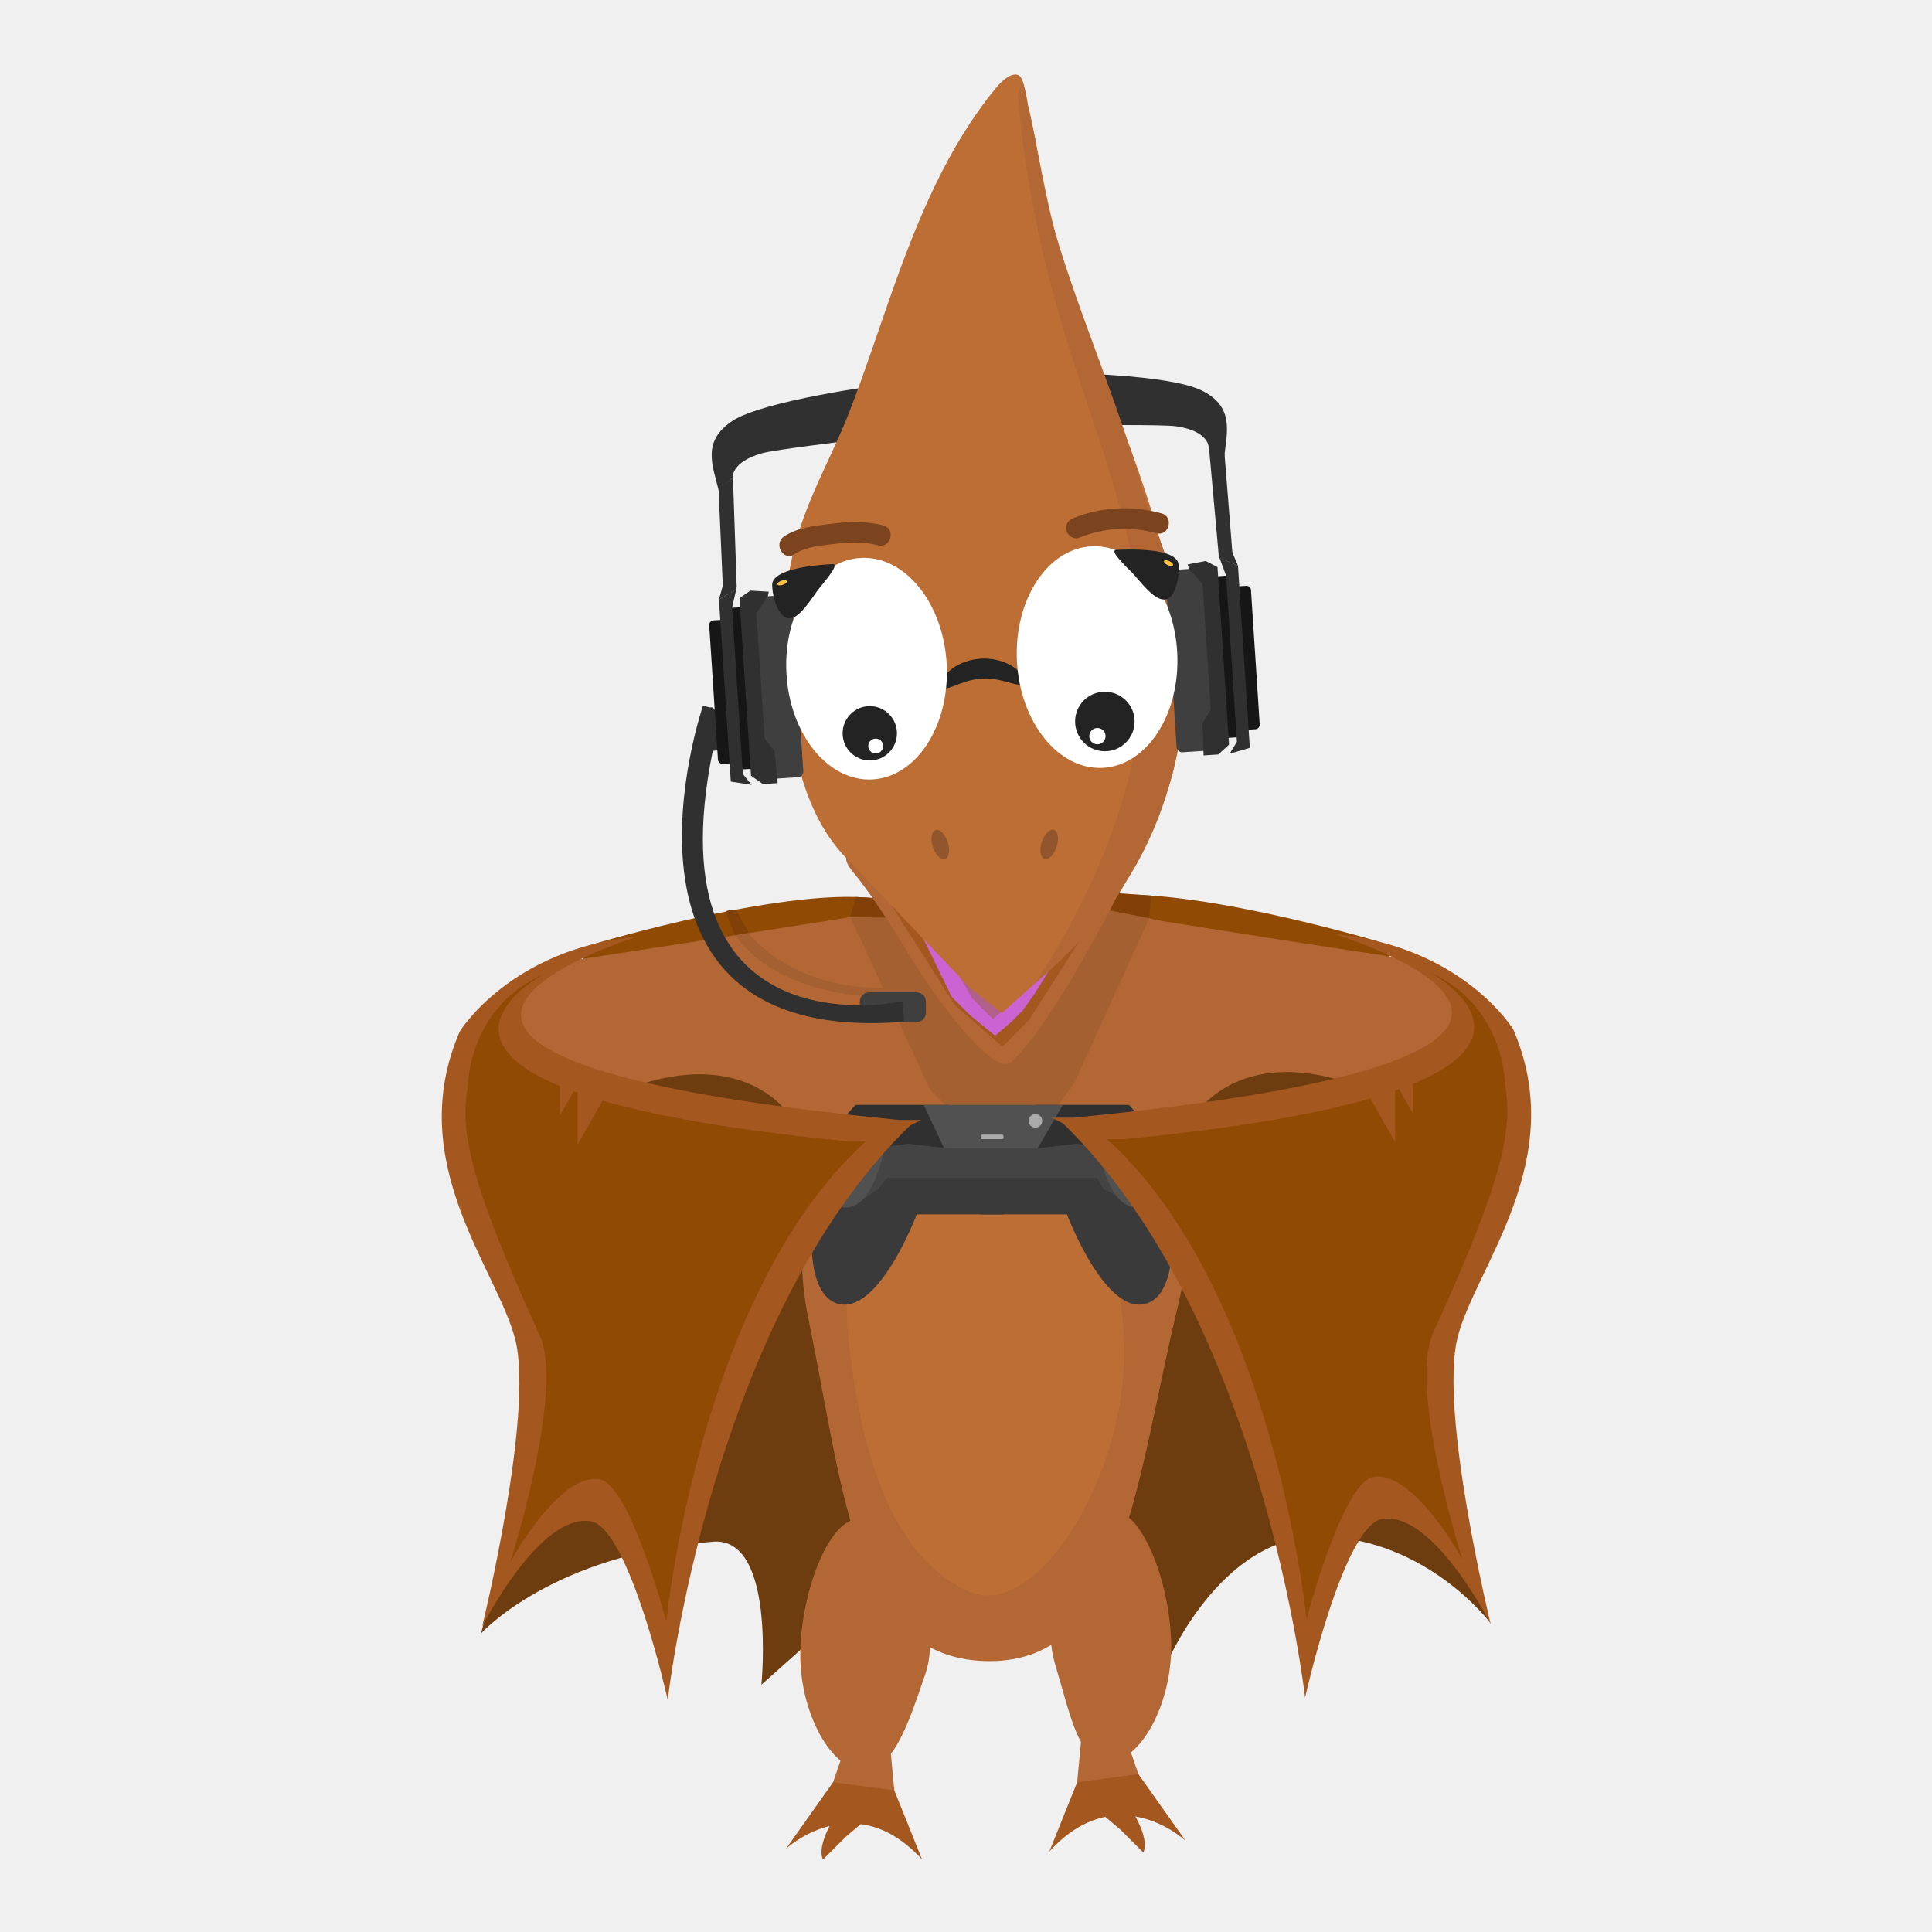
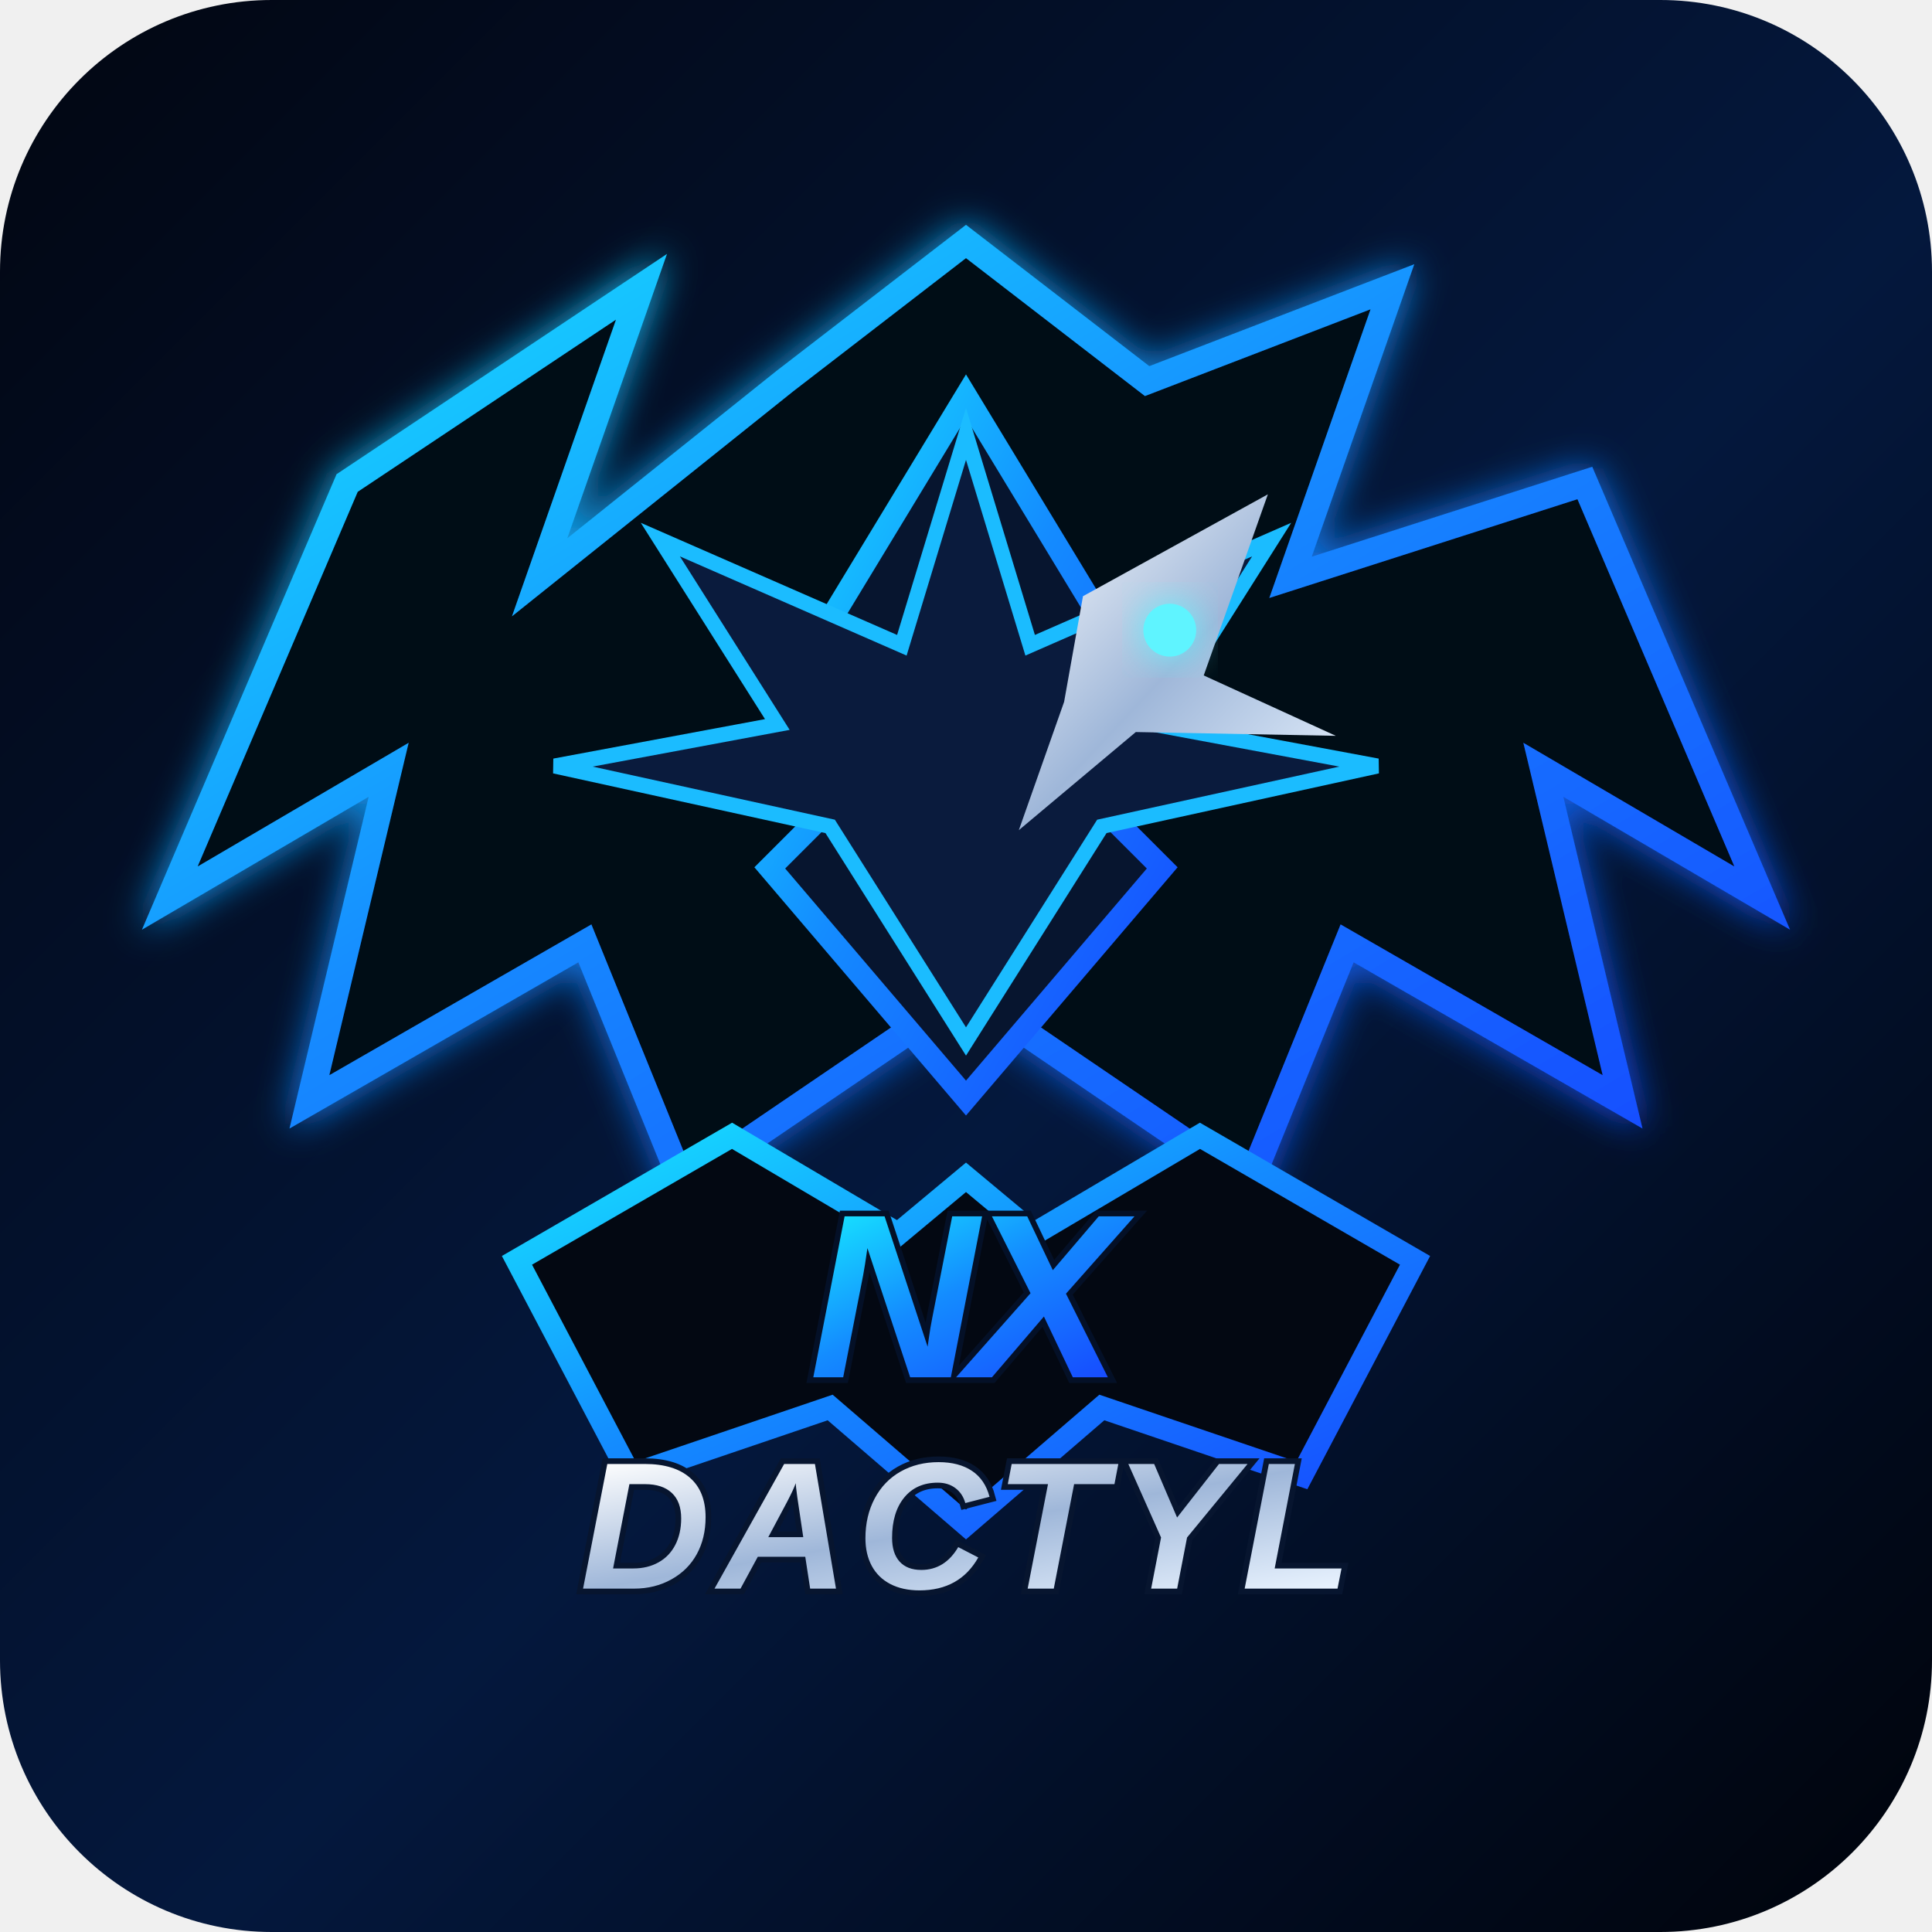
- <svg xmlns="http://www.w3.org/2000/svg" viewBox="0 0 1280 1280">
+ <svg xmlns="http://www.w3.org/2000/svg" viewBox="0 0 512 512" role="img" aria-labelledby="title desc">
  <defs>
-     <style>.cls-1{fill:#904a04;}.cls-2{fill:#b26734;}.cls-3{fill:#6d3c0f;}.cls-4{fill:#bd6e35;}.cls-5{fill:#a56032;}.cls-6{fill:#3a3a3a;}.cls-7{fill:#444;}.cls-8{fill:#515151;}.cls-9{fill:#303030;}.cls-10{fill:#aaa;}.cls-11{fill:#a4571f;}.cls-12{fill:#824009;}.cls-13{fill:#3f3f3f;}.cls-14{fill:#cb63d3;}.cls-15{fill:#b25f8c;}.cls-16{fill:#fff;}.cls-17{fill:#91562d;}.cls-18{fill:#232323;}.cls-19{fill:#161616;}.cls-20{fill:#7c441e;}.cls-21{fill:none;}.cls-22{fill:#ffc33e;}</style>
+     <linearGradient id="bg" x1="0" y1="0" x2="1" y2="1">
+       <stop offset="0" stop-color="#020611" />
+       <stop offset=".55" stop-color="#04183d" />
+       <stop offset="1" stop-color="#00030a" />
+     </linearGradient>
+     <linearGradient id="ice" x1="0" y1="0" x2="1" y2="1">
+       <stop offset="0" stop-color="#16e5ff" />
+       <stop offset=".45" stop-color="#148cff" />
+       <stop offset="1" stop-color="#1747ff" />
+     </linearGradient>
+     <linearGradient id="silver" x1="0" y1="0" x2="1" y2="1">
+       <stop offset="0" stop-color="#fff" />
+       <stop offset=".5" stop-color="#9fb7d9" />
+       <stop offset="1" stop-color="#eaf4ff" />
+     </linearGradient>
+     <filter id="glow" x="-40%" y="-40%" width="180%" height="180%">
+       <feGaussianBlur stdDeviation="5" result="b" />
+       <feMerge>
+         <feMergeNode in="b" />
+         <feMergeNode in="SourceGraphic" />
+       </feMerge>
+     </filter>
  </defs>
-   <g id="Layer_1" data-name="Layer 1">
-     <path class="cls-1" d="M921.82,627.73s-2,9.07-2,10.58-52.4-4.53-52.4-4.53l2-16.63Z" />
-     <path class="cls-1" d="M912.81,623.68s-133.07-39.78-190.5-29.2-20.22,41.57-20.22,41.57Z" />
-     <path class="cls-1" d="M385.21,629.24s2,9.07,2,10.58,52.39-4.53,52.39-4.53l-2-16.63Z" />
-     <path class="cls-1" d="M394.22,625.2S527.29,585.41,584.72,596s20.22,41.57,20.22,41.57Z" />
-     <ellipse class="cls-2" cx="661.81" cy="721.44" rx="243.34" ry="123.94" />
-     <path class="cls-2" d="M589.26,603.55,454.74,624.71,368,638l-23.38,24v42.51l4.43,52.9,73.33,26.45,57.09,3.78C462.74,617.52,589.26,603.55,589.26,603.55Z" />
-     <path class="cls-3" d="M522.41,738.07s-27.2-42.32-98.24-19.65,39.3,42.32,39.3,42.32Z" />
-     <path class="cls-3" d="M318.71,1082.18s47-52.34,153.74-60.78c41.82-3.3,32,94.78,32,94.78l71.24-63.61L715,1063.91l56.45,41.57s36.09-89.36,104.91-87.51,110.37,56.44,110.37,56.44l-87.43-276H393.23Z" />
-     <path class="cls-2" d="M780.61,864.53c-28.25,116.39-35.37,236-124.87,236-89.31,0-95.6-107.1-120.18-226.8-22.46-109.4,48.38-182.41,120.18-182.41a131.4,131.4,0,0,1,65.58,18.13C766.57,735.84,798.71,790,780.61,864.53Z" />
-     <path class="cls-4" d="M744.93,895.92c0,84.15-58.69,177.73-102.78,158.55-46.3-20.16-70.81-80-80-167.2-8.77-83.21,44.22-144.88,90.28-144.88S744.93,811.76,744.93,895.92Z" />
-     <path class="cls-2" d="M717.77,602,852.29,623.2,939,636.44l23.38,24v42.51L958,755.82l-73.33,26.45-57.09,3.78C844.29,616,717.77,602,717.77,602Z" />
-     <polygon class="cls-5" points="563.56 608.08 616.06 721.44 669 777 712 717 761.56 608.08 689.56 595.99 619.46 601.18 563.56 608.08" />
-     <path class="cls-6" d="M773.17,783.34s13.81,71.11-13.4,80.18-52.9-58.95-52.9-58.95H649.44l-1.52-36.27,93.71-18.14Z" />
-     <path class="cls-6" d="M541.09,783.34s-13.8,71.11,13.4,80.18,52.9-58.95,52.9-58.95h57.44l1.51-36.27-93.71-18.14Z" />
-     <polygon class="cls-7" points="568.1 797.01 581.7 787.95 587.75 780.39 726.8 780.39 731.33 787.95 743.42 793.99 734.35 751.67 642.16 745.63 580.19 751.67 568.1 797.01" />
-     <path class="cls-8" d="M772.48,760.11s7.55,32.49-15.12,39.26-30.26-40.1-30.26-40.1l16.66-4.58Z" />
-     <path class="cls-8" d="M540.89,760.11S533.33,792.6,556,799.37s30.26-40.1,30.26-40.1l-16.66-4.58Z" />
-     <polygon class="cls-9" points="686.19 732.02 747.96 732.02 773.65 760.74 746.45 762.25 713.19 757.72 687.5 760.74 686.19 732.02" />
-     <polygon class="cls-9" points="628.55 732.02 566.78 732.02 541.09 760.74 568.3 762.25 601.55 757.72 627.24 760.74 628.55 732.02" />
-     <polygon class="cls-8" points="687.5 760.74 625.53 760.74 611.93 732.02 704.13 732.02 687.5 760.74" />
-     <circle class="cls-10" cx="685.99" cy="742.6" r="4.53" />
-     <rect class="cls-10" x="649.71" y="751.67" width="15.11" height="3.02" rx="1" />
-     <path class="cls-6" d="M559.56,793.1a79.75,79.75,0,0,0,9-27.76c.12-1-1.39-1-1.51,0a77.43,77.43,0,0,1-8.75,27c-.46.85.84,1.62,1.31.76Z" />
-     <path class="cls-6" d="M754.31,792.34a77.41,77.41,0,0,1-8.74-27c-.13-1-1.64-1-1.51,0a79.33,79.33,0,0,0,9,27.76c.46.86,1.76.1,1.3-.76Z" />
-     <path class="cls-11" d="M602.82,745.76c-132.25,128.47-160.43,380.45-160.43,380.45s-25.51-114.06-51-118.31c-34-5.67-71.95,69.74-71.95,69.74s34.32-140.44,22-189.87c-11.57-46.59-74.6-117.53-36.82-204.43,0,0,33.58-55,118.44-63,0,0-261.1,79.46,172.81,121.66h14.48Z" />
-     <path class="cls-1" d="M567.57,761.87c-105.22,102.21-126.14,312.31-126.14,312.31s-23.94-90.75-44.23-94.13c-27.05-4.51-59.07,54.76-59.07,54.76s36.2-113.48,19.36-150.34C308.38,777,305.36,747.88,309.93,719.6c0,0,.08-51.55,49.69-73.86,0,0-142.7,76.88,202.53,110.46h11.39Z" />
-     <path class="cls-3" d="M793.68,736.56s27.21-42.32,98.25-19.65-39.3,42.32-39.3,42.32Z" />
-     <path class="cls-11" d="M704.21,744.24C836.46,872.72,864.64,1124.7,864.64,1124.7s25.51-114.07,51-118.32c34-5.66,72,69.75,72,69.75s-34.32-140.44-22-189.87c11.57-46.59,74.6-117.53,36.82-204.44,0,0-33.58-55-118.44-63,0,0,261.1,79.46-172.81,121.66H696.65Z" />
-     <path class="cls-1" d="M739.46,760.36C844.68,862.57,865.6,1072.67,865.6,1072.67s23.93-90.75,44.22-94.14c27.06-4.51,59.08,54.77,59.08,54.77S932.69,919.82,949.53,883c49.12-107.52,52.14-136.59,47.57-164.87,0,0-.08-51.55-49.69-73.86,0,0,142.7,76.88-202.54,110.45H733.49Z" />
-     <path class="cls-5" d="M487,619s21.91,42,107,42c4,0-8.89-6.4-8.89-6.4s-54.91,3.14-89.39-36.34C492,614,487,619,487,619Z" />
-     <polygon class="cls-11" points="382.68 719.43 382.68 758.27 401.54 725.13 382.68 719.43" />
-     <polygon class="cls-11" points="370.89 711.17 370.89 739.25 384.53 715.28 370.89 711.17" />
-     <polygon class="cls-11" points="924.35 717.92 924.35 756.76 905.49 723.62 924.35 717.92" />
-     <polygon class="cls-11" points="936.13 709.65 936.13 737.74 922.5 713.77 936.13 709.65" />
-     <polygon class="cls-12" points="566.97 594.28 563.23 607.64 595.3 608.08 596.81 595.99 566.97 594.28" />
-     <polygon class="cls-12" points="762.51 593.34 761.41 608.33 734.01 603.03 735.87 591.46 762.51 593.34" />
-     <path class="cls-2" d="M613.09,1109c-12.68,37.21-21.62,63.4-41.79,63.4s-41.1-36.76-41.1-76.07,18.34-89.89,38.52-89.89S627.26,1067.41,613.09,1109Z" />
-     <polygon class="cls-2" points="592.69 1188.11 550.72 1184.29 561.64 1152.63 589.21 1151.51 592.69 1188.11" />
-     <path class="cls-11" d="M551.92,1180.8l40.58,5.38L610.91,1232c-45.11-49.36-90.21-7.08-90.21-7.08Z" />
-     <path class="cls-11" d="M554.24,1201.83s-13.69,20.19-9,30.17l15.11-15.08,17.82-15.09Z" />
-     <path class="cls-2" d="M698.85,1101.89c11.18,37.68,15.83,65.09,36,65.09s41.1-36.76,41.1-76.07S757.6,1001,737.43,1001,686.57,1060.49,698.85,1101.89Z" />
-     <polygon class="cls-2" points="713.46 1182.72 755.42 1178.9 744.5 1147.24 716.94 1146.12 713.46 1182.72" />
-     <path class="cls-11" d="M754.22,1175.41l-40.58,5.38-18.4,45.82c45.1-49.36,90.21-7.09,90.21-7.09Z" />
-     <path class="cls-11" d="M748.5,1197.17s13.7,20.19,9,30.17l-15.12-15.09-17.82-15.08Z" />
-     <rect class="cls-13" x="569.61" y="657.45" width="43.83" height="19.65" rx="6.17" />
-     <path class="cls-9" d="M800.74,296.09s0-10.5-21.38-13.65c-8.72-1.29-59.12-.7-59.12-.7l-15.68-34.6s69.52.8,91.42,11.49S813,286,811,303.1" />
-     <path class="cls-9" d="M485.42,316.6s-1.39-10.41,19.43-16.31c8.48-2.4,58.53-8.35,58.53-8.35L583.82,255s-78.21,10.41-98.54,23.84-13.3,29.32-9.12,46" />
-     <path class="cls-2" d="M560.77,567.57c-1.3,4,4.4,10.16,6.51,12.81,16.61,20.85,29.62,44.28,44.26,66.55,6.38,9.71,46.93,69.27,59.36,56.05,21.16-22.5,36.75-50.25,52-77,16-28.08,30.2-57.4,39.11-88.55a8.31,8.31,0,0,0,.46-3.23c-1-8.41-37.28-9.1-44.15-10.15l-20.82-3.2c-1.88-.29-6.68-2-8.53-1.31l-97.35,36.15-19.31,7.17c-2.64,1-9.83,1.41-11.26,4.11A3.76,3.76,0,0,0,560.77,567.57Z" />
-     <polygon class="cls-11" points="574.86 574.98 632.37 665.52 646.49 677.97 664.23 693.47 681.83 675.67 732.15 596.66 758.37 534.08 685.27 523.98 574.86 574.98" />
-     <polyline class="cls-14" points="721.26 601.57 598.84 595.53 630.58 660.52 642.67 672.61 659.29 686.21 669.87 677.14 677.43 669.59 684.99 659.01" />
-     <polygon class="cls-15" points="633.6 643.38 644.18 661.52 657.78 675.12 708.99 629.78 650.23 623.73 633.6 643.38" />
-     <path class="cls-4" d="M671.69,49.44c-4.64.63-9.72,6.23-12,9-32.3,39.35-51.93,87.41-68.9,135.4C581.58,219.94,573,246.3,563,272.17c-9.7,25.24-23.21,49-31.84,74.42-9.77,28.78-13.29,59.55-11.61,89.86,2.42,43.68,8.59,97.89,40.23,131.13,48.62,51.07,83.3,87.35,83.3,87.35l20.67,16.32,21.13-19S741.3,602.16,747.43,580s6.44-20.54,11.63-32.24,13.62-12.48,20-45.08c15.41-78.47-12.25-158.34-39.58-231.26-15.46-41.27-31.89-82.35-42.36-125.16-4.51-18.47-7.89-37.18-11.68-55.81-1.9-9.3-3.88-18.59-6.15-27.81-.8-3.23-1.12-11.16-4.6-12.78A5.4,5.4,0,0,0,671.69,49.44Z" />
-     <path class="cls-2" d="M675.74,50.6c3.58,4.67-1.86,8.25-1.34,13.89q.95,10.23,2.16,20.44,2.52,21.06,6.18,41.95a772.75,772.75,0,0,0,18.84,81.32c21.39,73.88,54.09,146.09,56,223,2,78.41-28.81,154.7-71.79,220.32,46-39.47,79.71-83.64,94.25-152.73,8.09-38.38,4.23-79.54-4.21-117.82-4.13-18.72-13.35-35.66-18.29-53.9-5.41-20-11.93-39.73-18.83-59.28-13.81-39.14-29.25-77.74-40.84-117.63-7.7-26.5-10.21-54.2-16.93-81-.45-1.76-2.47-22.71-9.26-19.26" />
-     <path class="cls-16" d="M594.1,472.41c.74,11.43-7.13,21.25-17.59,21.93s-19.53-8-20.28-19.47,7.66-13.14,18.12-13.82S593.35,461,594.1,472.41Z" />
-     <path class="cls-16" d="M760,462.52c.78,11.94-7.88,22.21-19.33,23s-21.37-8.33-22.14-20.26,8.4-14.1,19.86-14.84S759.21,450.59,760,462.52Z" />
-     <ellipse class="cls-17" cx="622.99" cy="559.47" rx="5.17" ry="10.14" transform="translate(-142.84 220.9) rotate(-18.07)" />
-     <ellipse class="cls-17" cx="695.17" cy="559.47" rx="10.14" ry="5.17" transform="translate(-52.38 1046.75) rotate(-71.93)" />
-     <circle class="cls-18" cx="580.95" cy="482.63" r="7.67" />
-     <circle class="cls-18" cx="735.18" cy="472.41" r="7.75" />
-     <rect class="cls-13" x="775.83" y="376.94" width="27.21" height="120.91" rx="3.69" transform="translate(-26.73 52.17) rotate(-3.72)" />
-     <rect class="cls-19" x="807.48" y="381.52" width="9.07" height="107.31" transform="translate(-26.53 53.63) rotate(-3.72)" />
-     <rect class="cls-19" x="816.62" y="388.28" width="15.11" height="95.22" rx="3" transform="translate(-26.56 54.42) rotate(-3.72)" />
-     <polygon class="cls-9" points="797.4 500.49 796.71 479.33 802.15 469.89 796.76 386.94 787.76 376.92 786.82 373.95 798.79 371.66 806.63 375.69 814.28 493.34 807.13 499.86 797.4 500.49" />
-     <polygon class="cls-9" points="807.93 369.55 812.31 381.38 819.48 491.48 814.67 499.37 828.05 495.47 820.2 374.81 807.93 369.55" />
-     <polygon class="cls-9" points="800.93 295.99 811.24 300.33 816.56 367.06 807.5 368.5 800.93 295.99" />
-     <polygon class="cls-9" points="807.74 369.56 807.68 345.33 820.2 374.81 807.74 369.56" />
-     <rect class="cls-9" x="466.97" y="474.71" width="10.58" height="22.67" rx="2.77" transform="translate(-30.55 31.68) rotate(-3.72)" />
-     <path class="cls-9" d="M465.75,467.54S389.3,690.62,594.51,677.27L599,677l-.88-13.58S430.89,700,472.24,497.41c6.63-32.48-1.87-28.66-1.87-28.66Z" />
-     <rect class="cls-13" x="501.33" y="394.8" width="27.21" height="120.91" rx="3.69" transform="translate(1058.33 876.12) rotate(176.28)" />
-     <rect class="cls-19" x="487.73" y="402.31" width="9.07" height="107.31" transform="translate(1013.08 879.03) rotate(176.28)" />
-     <rect class="cls-19" x="472.74" y="410.65" width="15.11" height="95.22" rx="3" transform="translate(989.32 884.38) rotate(176.28)" />
-     <polygon class="cls-9" points="515.21 518.85 513.16 497.78 506.54 489.12 501.14 406.17 508.76 395.07 509.31 392 497.14 391.28 489.89 396.3 497.55 513.94 505.48 519.48 515.21 518.85" />
-     <polygon class="cls-9" points="487.81 390.37 484.99 402.67 492.15 512.78 497.94 519.97 484.17 517.84 476.32 397.18 487.81 390.37" />
-     <polygon class="cls-9" points="485.6 316.5 476.08 324.14 478.92 389.02 488.1 389.27 485.6 316.5" />
-     <polygon class="cls-9" points="487.99 390.36 484.92 366.33 476.32 397.18 487.99 390.36" />
-     <path class="cls-20" d="M526.29,367.2c7.4-5,17-5.67,25.6-6.74,10-1.22,20-1.81,29.79.8,8.46,2.26,12.08-10.86,3.61-13.12-11.6-3.09-23.42-2.58-35.22-1.05-10.48,1.36-21.66,2.26-30.65,8.36-7.2,4.89-.4,16.68,6.87,11.75Z" />
-     <path class="cls-20" d="M714.85,356.31A78.59,78.59,0,0,1,766,353.26c8.44,2.36,12-10.76,3.61-13.12a90.81,90.81,0,0,0-58.36,3.06c-3.43,1.38-5.76,4.52-4.75,8.36.86,3.24,5,6.13,8.37,4.75Z" />
-     <g id="Glasses">
-       <path class="cls-18" d="M678.15,451.06c-.36-7-13-15.45-28-14.69s-26.76,10.41-26.41,17.43,12-3.51,27.08-4.26S678.5,458.09,678.15,451.06Z" />
-       <ellipse class="cls-16" cx="574.11" cy="443.03" rx="53.17" ry="73.48" transform="translate(-21.53 29.39) rotate(-2.88)" />
-       <ellipse class="cls-16" cx="726.85" cy="435.35" rx="53.17" ry="73.48" transform="translate(-20.95 37.06) rotate(-2.88)" />
-       <path class="cls-21" d="M623.18,443.41l54.44-2.74" />
-       <path class="cls-18" d="M541.67,391.16C533.46,403,528.51,409.42,523,409.7s-10.83-9.8-11.43-21.85,34.53-13.84,40.09-14.12S543.56,388.42,541.67,391.16Z" />
-       <path class="cls-18" d="M751.2,380.62c9.35,11,14.92,16.85,20.48,16.57s9.79-10.83,9.19-22.88-35.75-10.31-41.31-10S749,378.09,751.2,380.62Z" />
-     </g>
-     <circle class="cls-18" cx="576.26" cy="485.84" r="18" />
-     <circle class="cls-18" cx="731.99" cy="478.01" r="19.71" />
-     <circle class="cls-16" cx="580.18" cy="494.28" r="4.93" />
-     <circle class="cls-16" cx="727.07" cy="487.72" r="5.4" />
-     <ellipse class="cls-22" cx="518.2" cy="386.11" rx="3.29" ry="1.44" transform="translate(-98.95 194.44) rotate(-19.44)" />
-     <ellipse class="cls-22" cx="774.2" cy="373.11" rx="1.44" ry="3.29" transform="translate(103.54 910.52) rotate(-64.44)" />
-     <path class="cls-12" d="M487,619.64s-5.33-11.84-5.87-15.72c-.13-.92,6.55-1.26,6.55-1.26L496,618Z" />
-   </g>
+   <rect width="512" height="512" rx="72" fill="url(#bg)" />
+   <path d="M45 238 92 128l78-52-27 77 65-52 48-37 48 37 65-25-27 77 78-25 47 110-58-34 21 88-73-42-26 64-75-51-75 51-26-64-73 42 21-88-58 34z" fill="#020814" stroke="url(#ice)" stroke-width="7" filter="url(#glow)" />
+   <path d="m256 105-37 61 13 36-28 28 52 61 52-61-28-28 13-36z" fill="#07152f" stroke="url(#ice)" stroke-width="6" />
+   <path d="m256 115 17 56 64-28-31 49 59 11-73 16-36 57-36-57-73-16 59-11-31-49 64 28z" fill="#0a1b3d" stroke="#1bbcff" stroke-width="4" />
+   <path d="m287 158 49-27-17 48 35 16-53-1-31 26 12-34z" fill="url(#silver)" />
+   <circle cx="310" cy="167" r="7" fill="#5ff4ff" filter="url(#glow)" />
+   <path d="m137 334 57-33 44 26 18-15 18 15 44-26 57 33-30 57-53-18-36 31-36-31-53 18z" fill="#030812" stroke="url(#ice)" stroke-width="6" />
+   <text x="256" y="365" text-anchor="middle" font-family="Arial,Helvetica,sans-serif" font-size="62" font-weight="900" font-style="italic" letter-spacing="-3" fill="url(#ice)" stroke="#041027" stroke-width="3" paint-order="stroke">NX</text>
+   <text x="256" y="421" text-anchor="middle" font-family="Arial,Helvetica,sans-serif" font-size="48" font-weight="900" font-style="italic" letter-spacing="2" fill="url(#silver)" stroke="#07152f" stroke-width="3" paint-order="stroke">DACTYL</text>
</svg>
